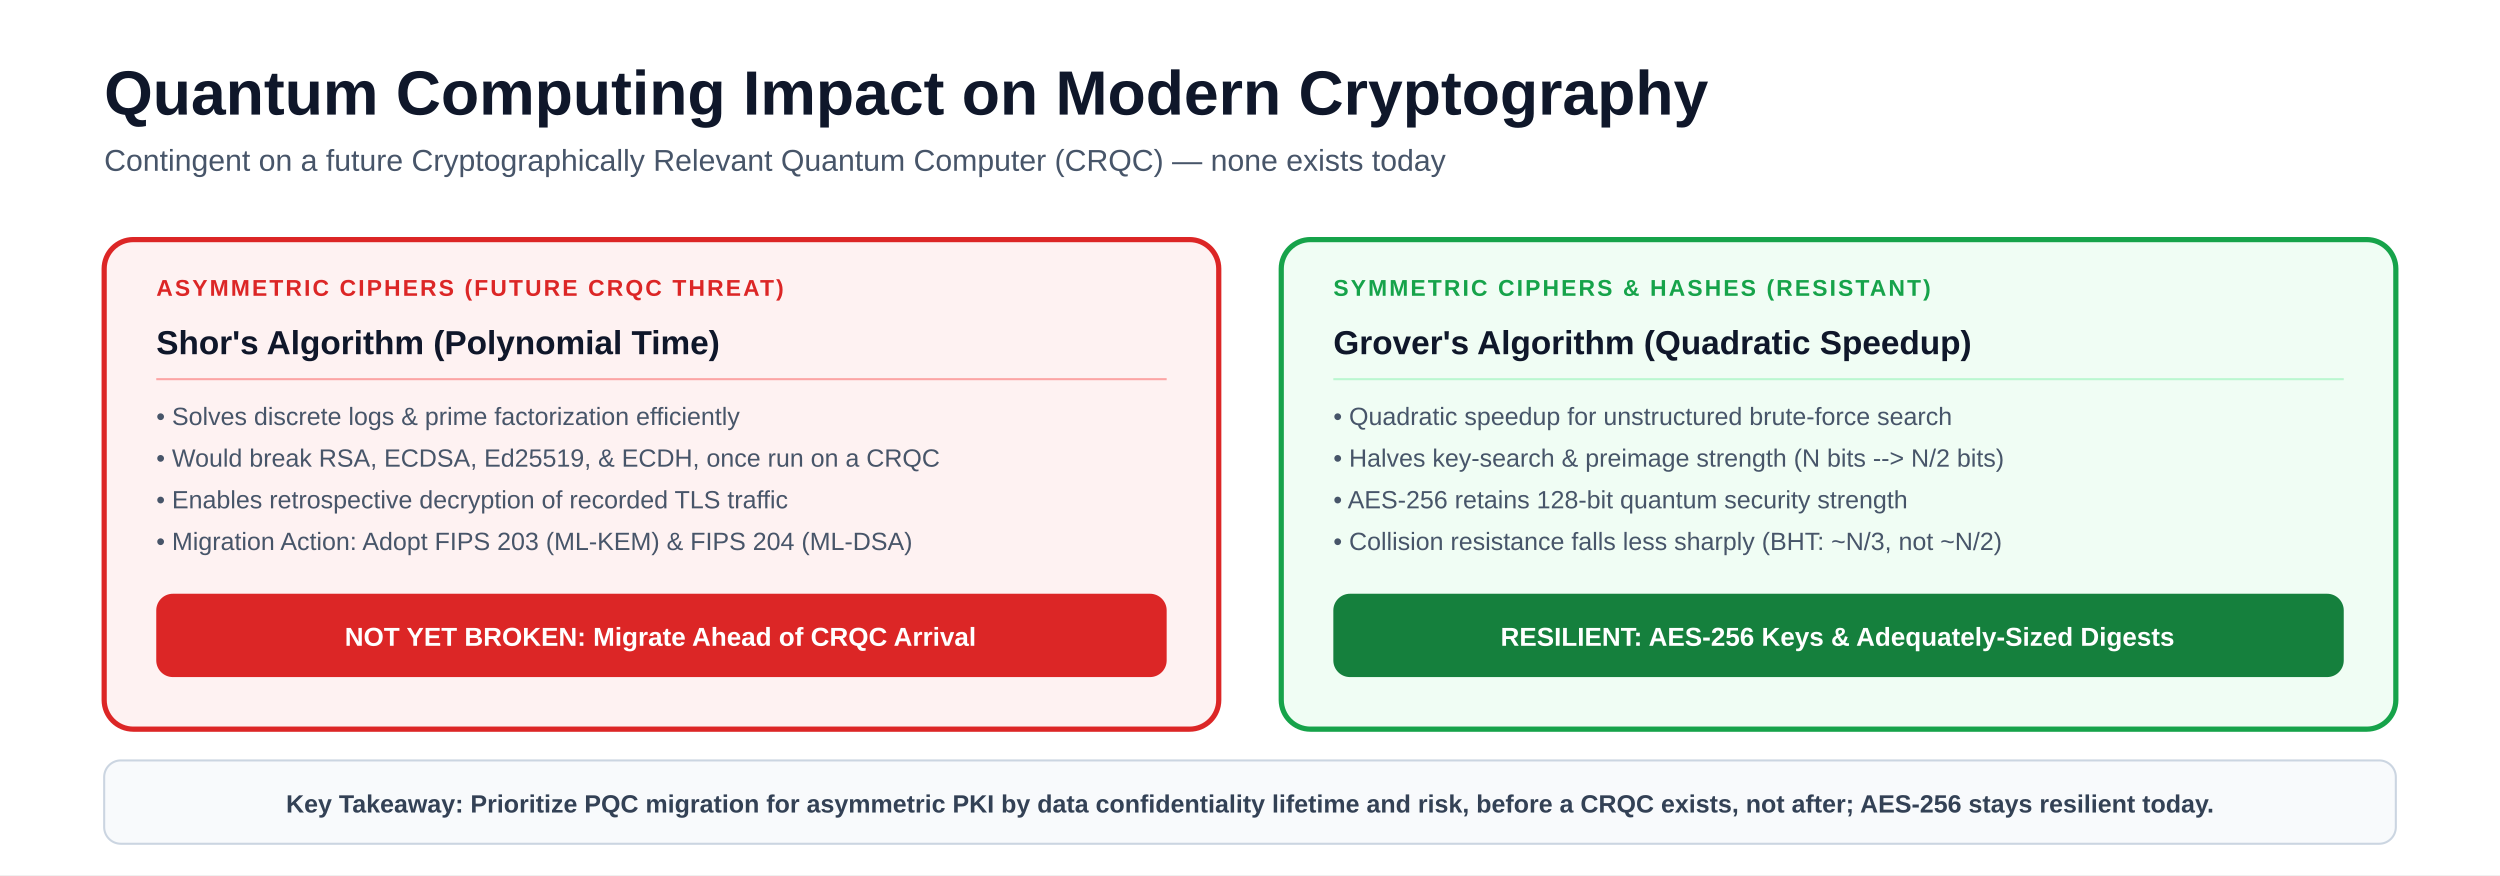
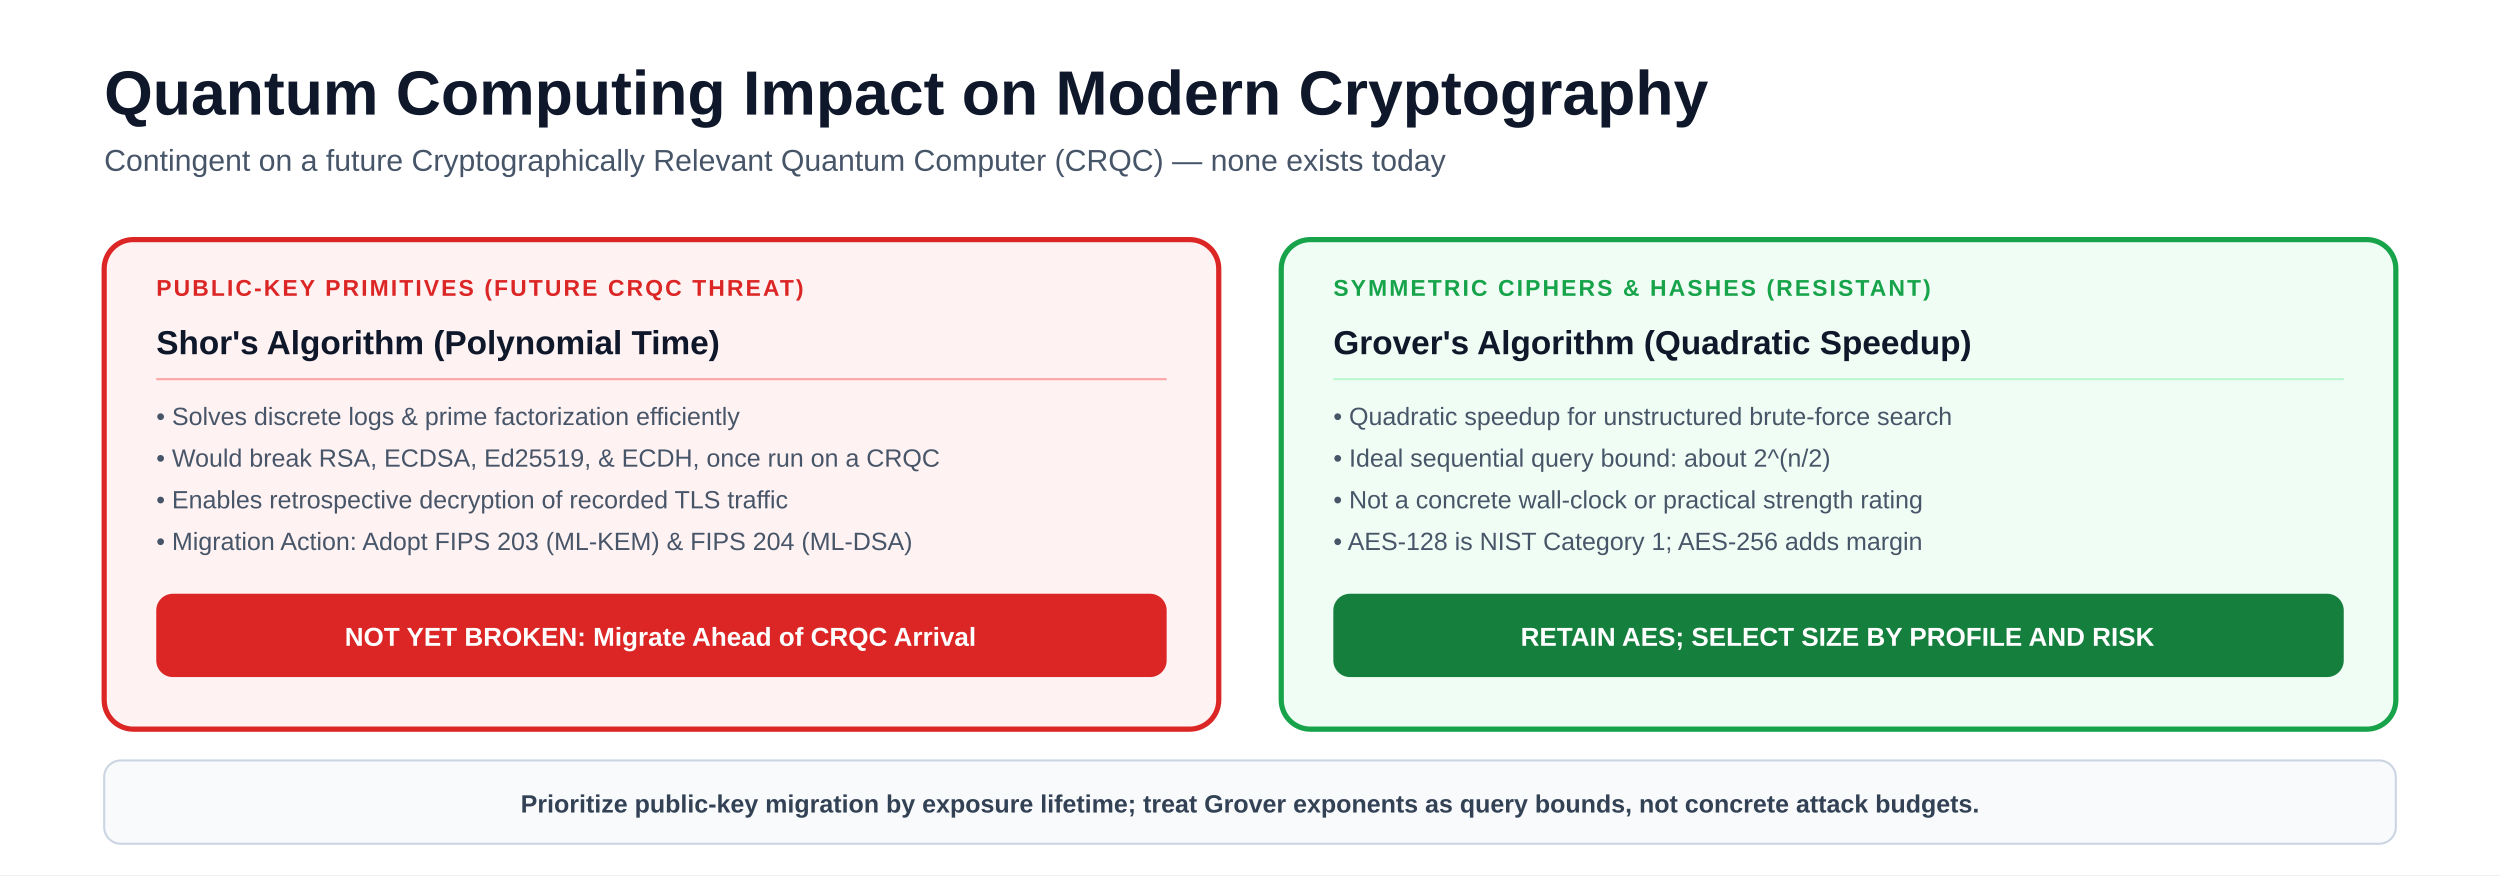
<svg xmlns="http://www.w3.org/2000/svg" viewBox="0 0 1200 420" font-family="-apple-system, BlinkMacSystemFont, 'Segoe UI', Arial, sans-serif">
  <rect width="1200" height="420" fill="#ffffff" />
  <text x="50" y="55" font-size="30" font-weight="850" fill="#0f172a">Quantum Computing Impact on Modern Cryptography</text>
  <text x="50" y="82" font-size="14.5" fill="#475569">Contingent on a future Cryptographically Relevant Quantum Computer (CRQC) — none exists today</text>
  <rect x="50" y="115" width="535" height="235" rx="14" fill="#fef2f2" stroke="#dc2626" stroke-width="2.5" />
-   <text x="75" y="142" font-size="11" font-weight="900" letter-spacing="1" fill="#dc2626">ASYMMETRIC CIPHERS (FUTURE CRQC THREAT)</text>
+   <text x="75" y="142" font-size="11" font-weight="900" letter-spacing="1" fill="#dc2626">PUBLIC-KEY PRIMITIVES (FUTURE CRQC THREAT)</text>
  <text x="75" y="170" font-size="16" font-weight="800" fill="#0f172a">Shor's Algorithm (Polynomial Time)</text>
  <line x1="75" y1="182" x2="560" y2="182" stroke="#fca5a5" stroke-width="1" />
  <text x="75" y="204" font-size="12" fill="#475569">• Solves discrete logs &amp; prime factorization efficiently</text>
  <text x="75" y="224" fill="#475569" font-size="12">• Would break RSA, ECDSA, Ed25519, &amp; ECDH, once run on a CRQC</text>
  <text x="75" y="244" font-size="12" fill="#475569">• Enables retrospective decryption of recorded TLS traffic</text>
  <text x="75" y="264" font-size="12" fill="#475569">• Migration Action: Adopt FIPS 203 (ML-KEM) &amp; FIPS 204 (ML-DSA)</text>
  <rect x="75" y="285" width="485" height="40" rx="8" fill="#dc2626" />
  <text x="317" y="310" font-size="12.5" font-weight="800" fill="#ffffff" text-anchor="middle">NOT YET BROKEN: Migrate Ahead of CRQC Arrival</text>
  <rect x="615" y="115" width="535" height="235" rx="14" fill="#f0fdf4" stroke="#16a34a" stroke-width="2.5" />
  <text x="640" y="142" font-size="11" font-weight="900" letter-spacing="1" fill="#16a34a">SYMMETRIC CIPHERS &amp; HASHES (RESISTANT)</text>
  <text x="640" y="170" font-size="16" font-weight="800" fill="#0f172a">Grover's Algorithm (Quadratic Speedup)</text>
  <line x1="640" y1="182" x2="1125" y2="182" stroke="#bbf7d0" stroke-width="1" />
  <text x="640" y="204" font-size="12" fill="#475569">• Quadratic speedup for unstructured brute-force search</text>
-   <text x="640" y="224" font-size="12" fill="#475569">• Halves key-search &amp; preimage strength (N bits --&gt; N/2 bits)</text>
-   <text x="640" y="244" font-size="12" fill="#475569">• AES-256 retains 128-bit quantum security strength</text>
-   <text x="640" y="264" font-size="12" fill="#475569">• Collision resistance falls less sharply (BHT: ~N/3, not ~N/2)</text>
+   <text x="640" y="224" font-size="12" fill="#475569">• Ideal sequential query bound: about 2^(n/2)</text>
+   <text x="640" y="244" font-size="12" fill="#475569">• Not a concrete wall-clock or practical strength rating</text>
+   <text x="640" y="264" font-size="12" fill="#475569">• AES-128 is NIST Category 1; AES-256 adds margin</text>
  <rect x="640" y="285" width="485" height="40" rx="8" fill="#15803d" />
-   <text x="882" y="310" font-size="12.5" font-weight="800" fill="#ffffff" text-anchor="middle">RESILIENT: AES-256 Keys &amp; Adequately-Sized Digests</text>
+   <text x="882" y="310" font-size="12.5" font-weight="800" fill="#ffffff" text-anchor="middle">RETAIN AES; SELECT SIZE BY PROFILE AND RISK</text>
  <rect x="50" y="365" width="1100" height="40" rx="8" fill="#f8fafc" stroke="#cbd5e1" stroke-width="1" />
-   <text x="600" y="390" font-size="12" font-weight="700" fill="#334155" text-anchor="middle">Key Takeaway: Prioritize PQC migration for asymmetric PKI by data confidentiality lifetime and risk, before a CRQC exists, not after; AES-256 stays resilient today.</text>
+   <text x="600" y="390" font-size="12" font-weight="700" fill="#334155" text-anchor="middle">Prioritize public-key migration by exposure lifetime; treat Grover exponents as query bounds, not concrete attack budgets.</text>
</svg>
